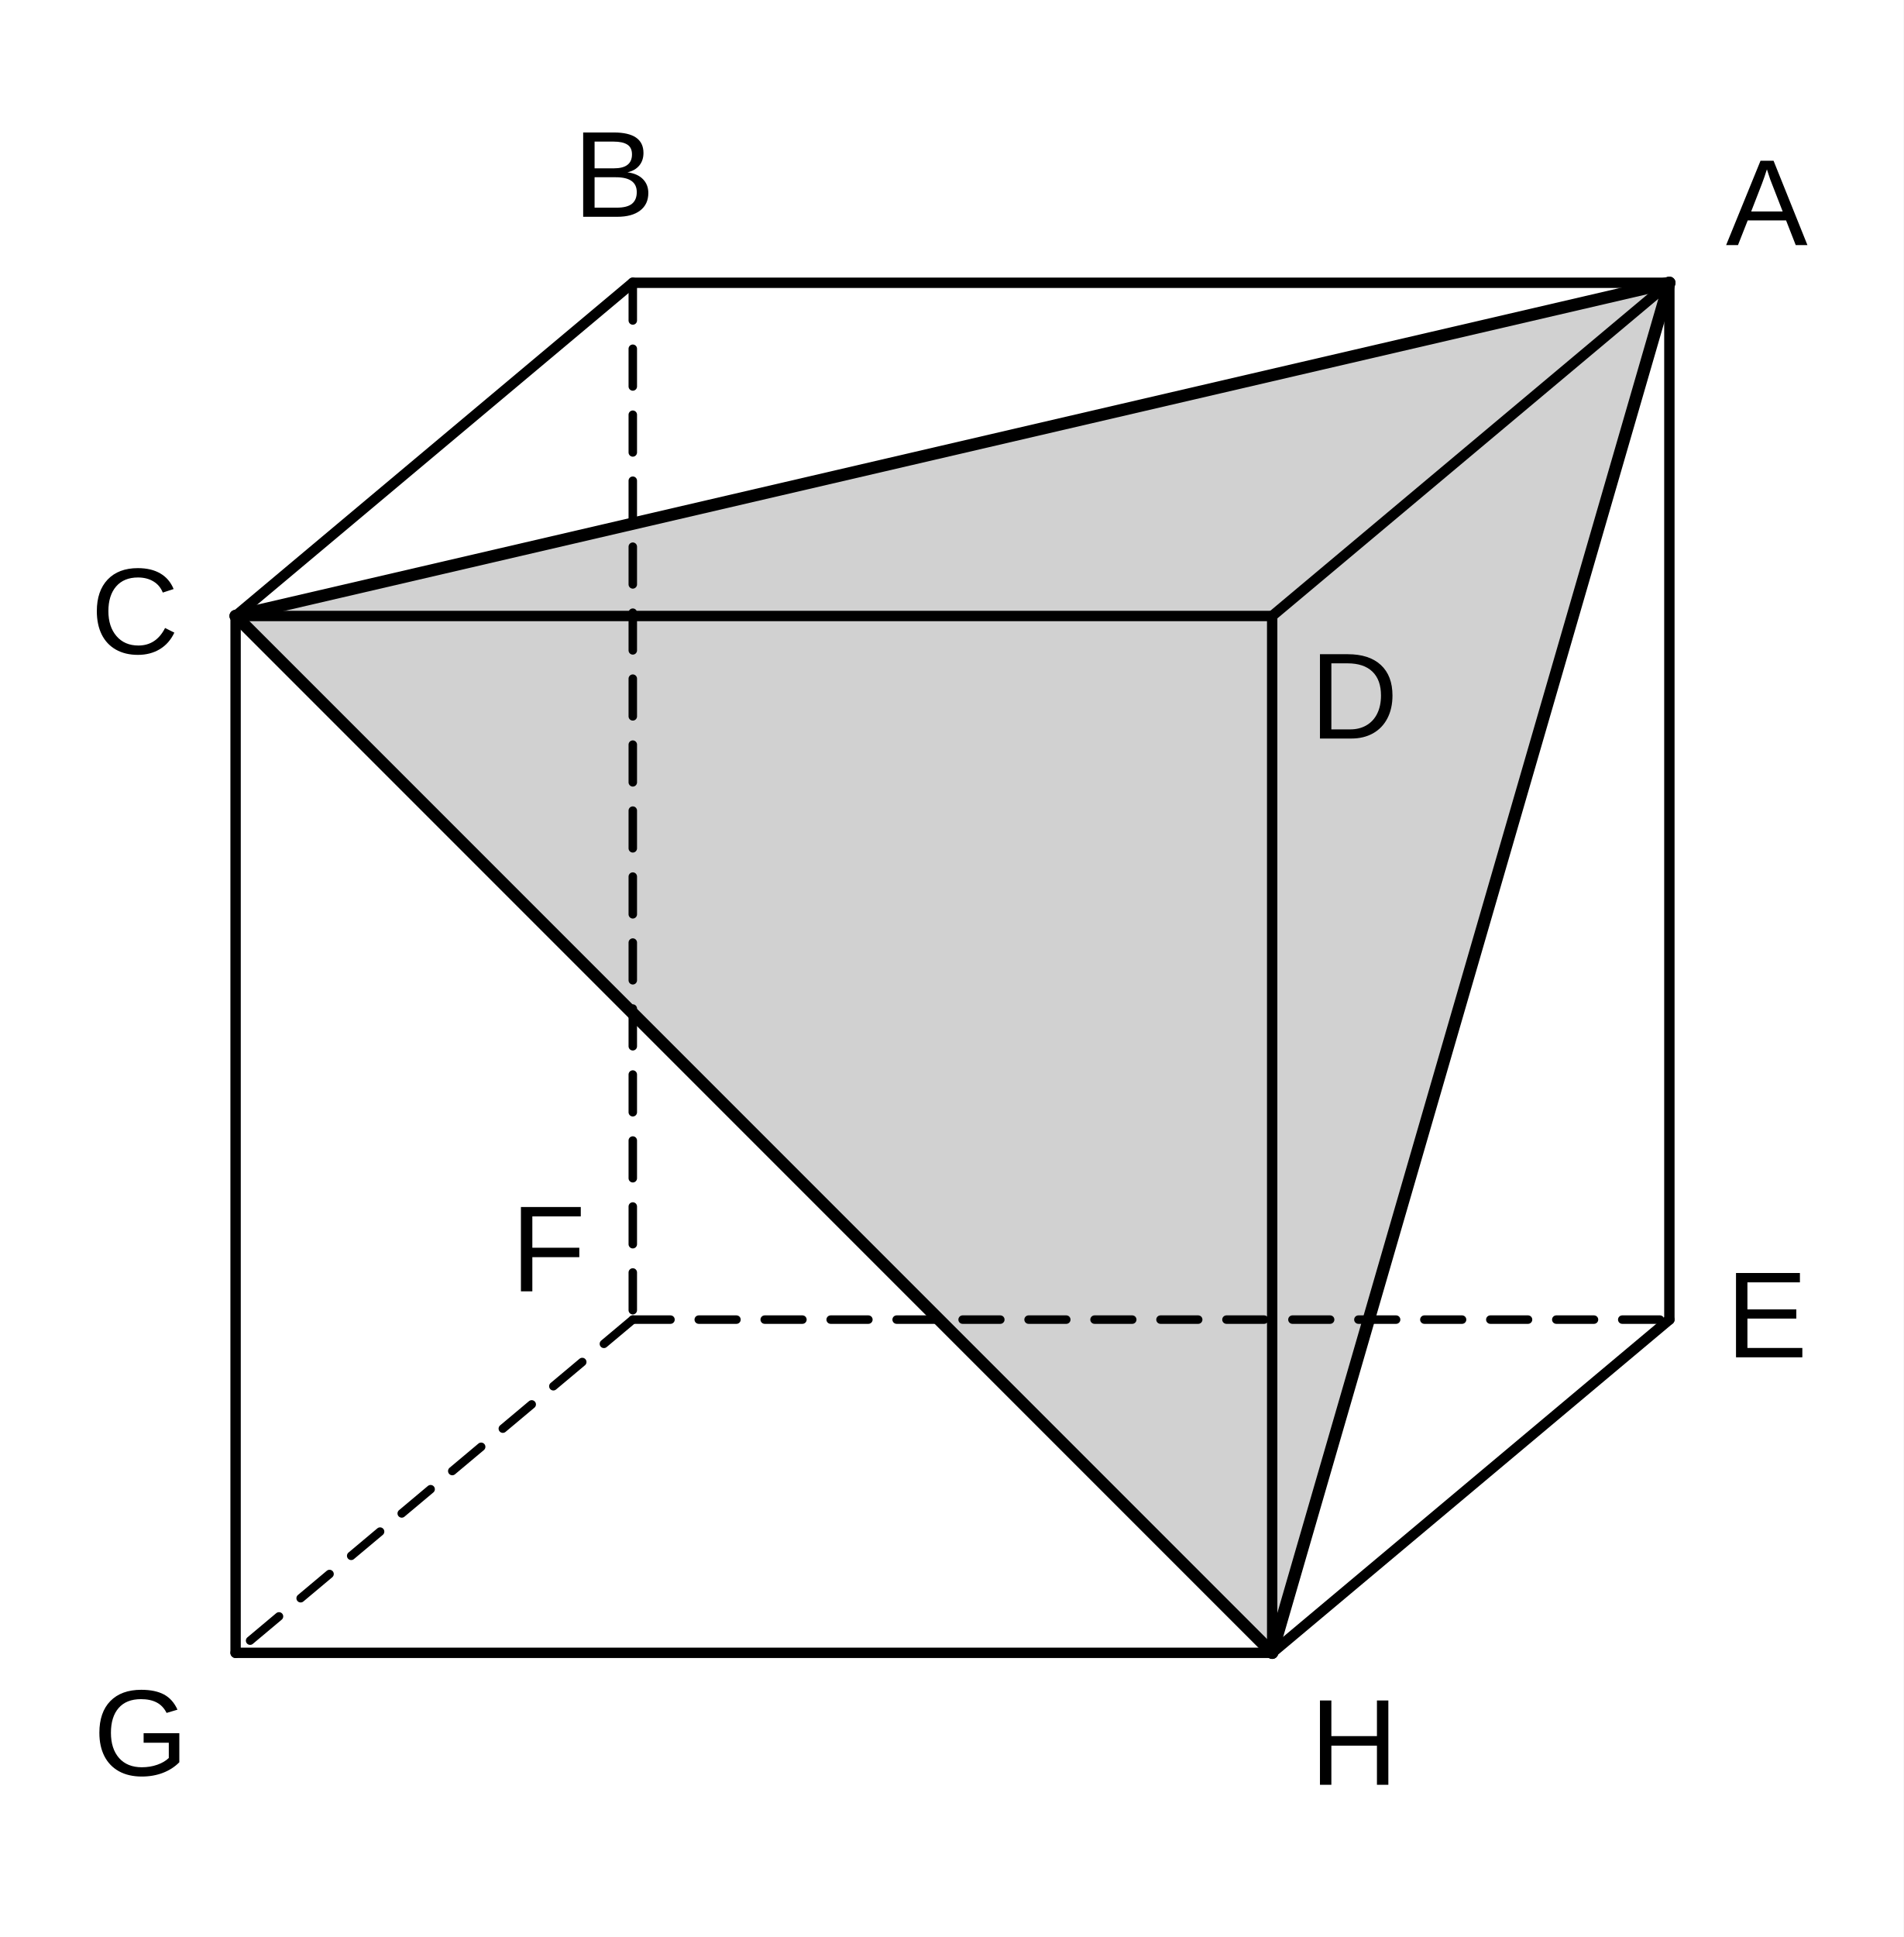
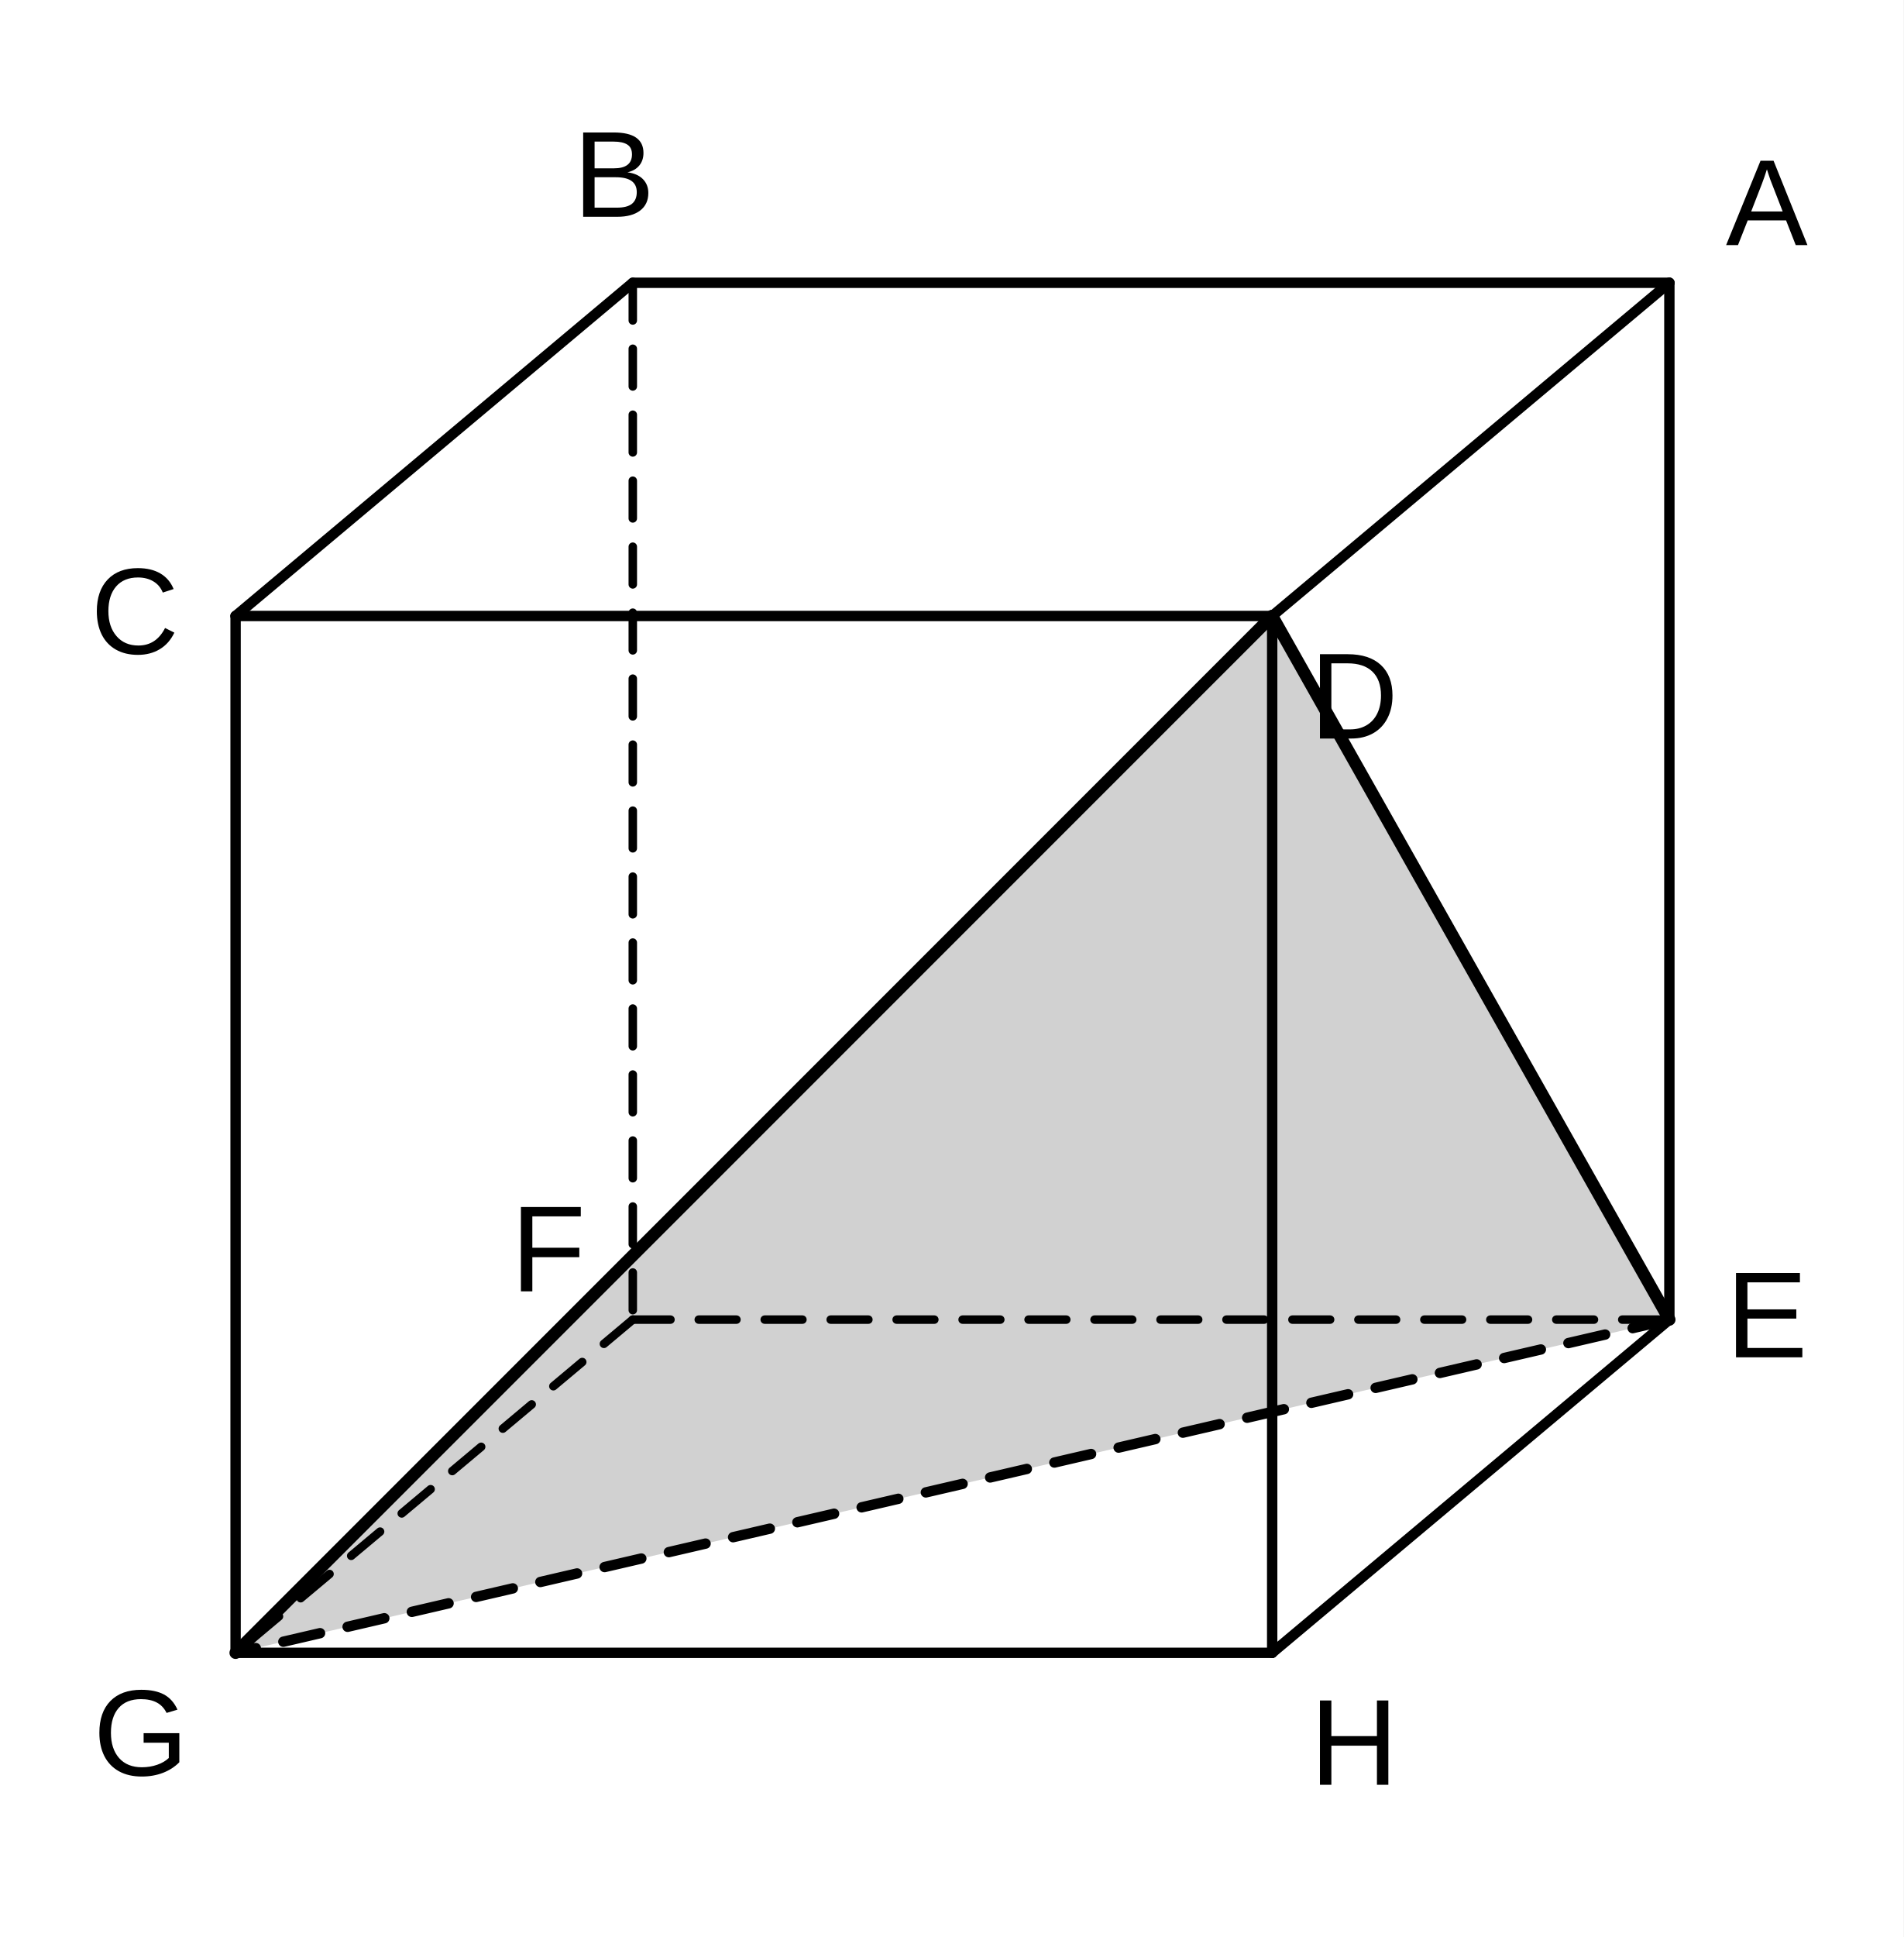
<svg xmlns="http://www.w3.org/2000/svg" viewBox="0 0 404 411" font-family="Arial, Helvetica, 'Liberation Sans', sans-serif">
  <rect width="100%" height="100%" fill="#fff" />
-   <polygon points="354.3,60.0 50.0,130.7 270.0,350.7" fill="#9a9a9a" fill-opacity="0.45" stroke="none" />
+   <polygon points="270.0,130.7 354.3,280.0 50.0,350.7" fill="#9a9a9a" fill-opacity="0.45" stroke="none" />
  <line x1="134.3" y1="60.0" x2="134.3" y2="280.0" stroke="#000" stroke-width="1.8" stroke-dasharray="8 6" stroke-linecap="round" />
  <line x1="134.3" y1="280.0" x2="354.3" y2="280.0" stroke="#000" stroke-width="1.8" stroke-dasharray="8 6" stroke-linecap="round" />
  <line x1="134.3" y1="280.0" x2="50.0" y2="350.7" stroke="#000" stroke-width="1.8" stroke-dasharray="8 6" stroke-linecap="round" />
  <line x1="50.0" y1="130.7" x2="270.0" y2="130.7" stroke="#000" stroke-width="2.2" stroke-linecap="round" />
  <line x1="270.0" y1="130.7" x2="270.0" y2="350.7" stroke="#000" stroke-width="2.2" stroke-linecap="round" />
  <line x1="270.0" y1="350.7" x2="50.0" y2="350.7" stroke="#000" stroke-width="2.2" stroke-linecap="round" />
  <line x1="50.0" y1="350.7" x2="50.0" y2="130.7" stroke="#000" stroke-width="2.2" stroke-linecap="round" />
  <line x1="134.3" y1="60.0" x2="354.3" y2="60.0" stroke="#000" stroke-width="2.2" stroke-linecap="round" />
  <line x1="354.3" y1="60.0" x2="354.3" y2="280.0" stroke="#000" stroke-width="2.2" stroke-linecap="round" />
  <line x1="50.0" y1="130.7" x2="134.3" y2="60.0" stroke="#000" stroke-width="2.2" stroke-linecap="round" />
  <line x1="270.0" y1="130.7" x2="354.3" y2="60.0" stroke="#000" stroke-width="2.2" stroke-linecap="round" />
  <line x1="270.0" y1="350.7" x2="354.3" y2="280.0" stroke="#000" stroke-width="2.2" stroke-linecap="round" />
  <text x="366.3" y="52.0" text-anchor="start" font-size="26">A</text>
  <text x="130.3" y="46.0" text-anchor="middle" font-size="26">B</text>
  <text x="38.0" y="138.7" text-anchor="end" font-size="26">C</text>
  <text x="278.0" y="156.7" text-anchor="start" font-size="26">D</text>
  <text x="366.3" y="288.0" text-anchor="start" font-size="26">E</text>
  <text x="124.3" y="274.0" text-anchor="end" font-size="26">F</text>
  <text x="40.0" y="376.7" text-anchor="end" font-size="26">G</text>
  <text x="278.0" y="378.7" text-anchor="start" font-size="26">H</text>
-   <line x1="354.3" y1="60.0" x2="50.0" y2="130.7" stroke="#000" stroke-width="2.6" stroke-linecap="round" />
-   <line x1="50.0" y1="130.7" x2="270.0" y2="350.7" stroke="#000" stroke-width="2.6" stroke-linecap="round" />
-   <line x1="270.0" y1="350.7" x2="354.3" y2="60.0" stroke="#000" stroke-width="2.6" stroke-linecap="round" />
+   <line x1="270.0" y1="130.7" x2="354.3" y2="280.0" stroke="#000" stroke-width="2.6" stroke-linecap="round" />
+   <line x1="270.0" y1="130.7" x2="50.0" y2="350.7" stroke="#000" stroke-width="2.6" stroke-linecap="round" />
+   <line x1="354.3" y1="280.0" x2="50.0" y2="350.7" stroke="#000" stroke-width="2.2" stroke-dasharray="8 6" stroke-linecap="round" />
</svg>
